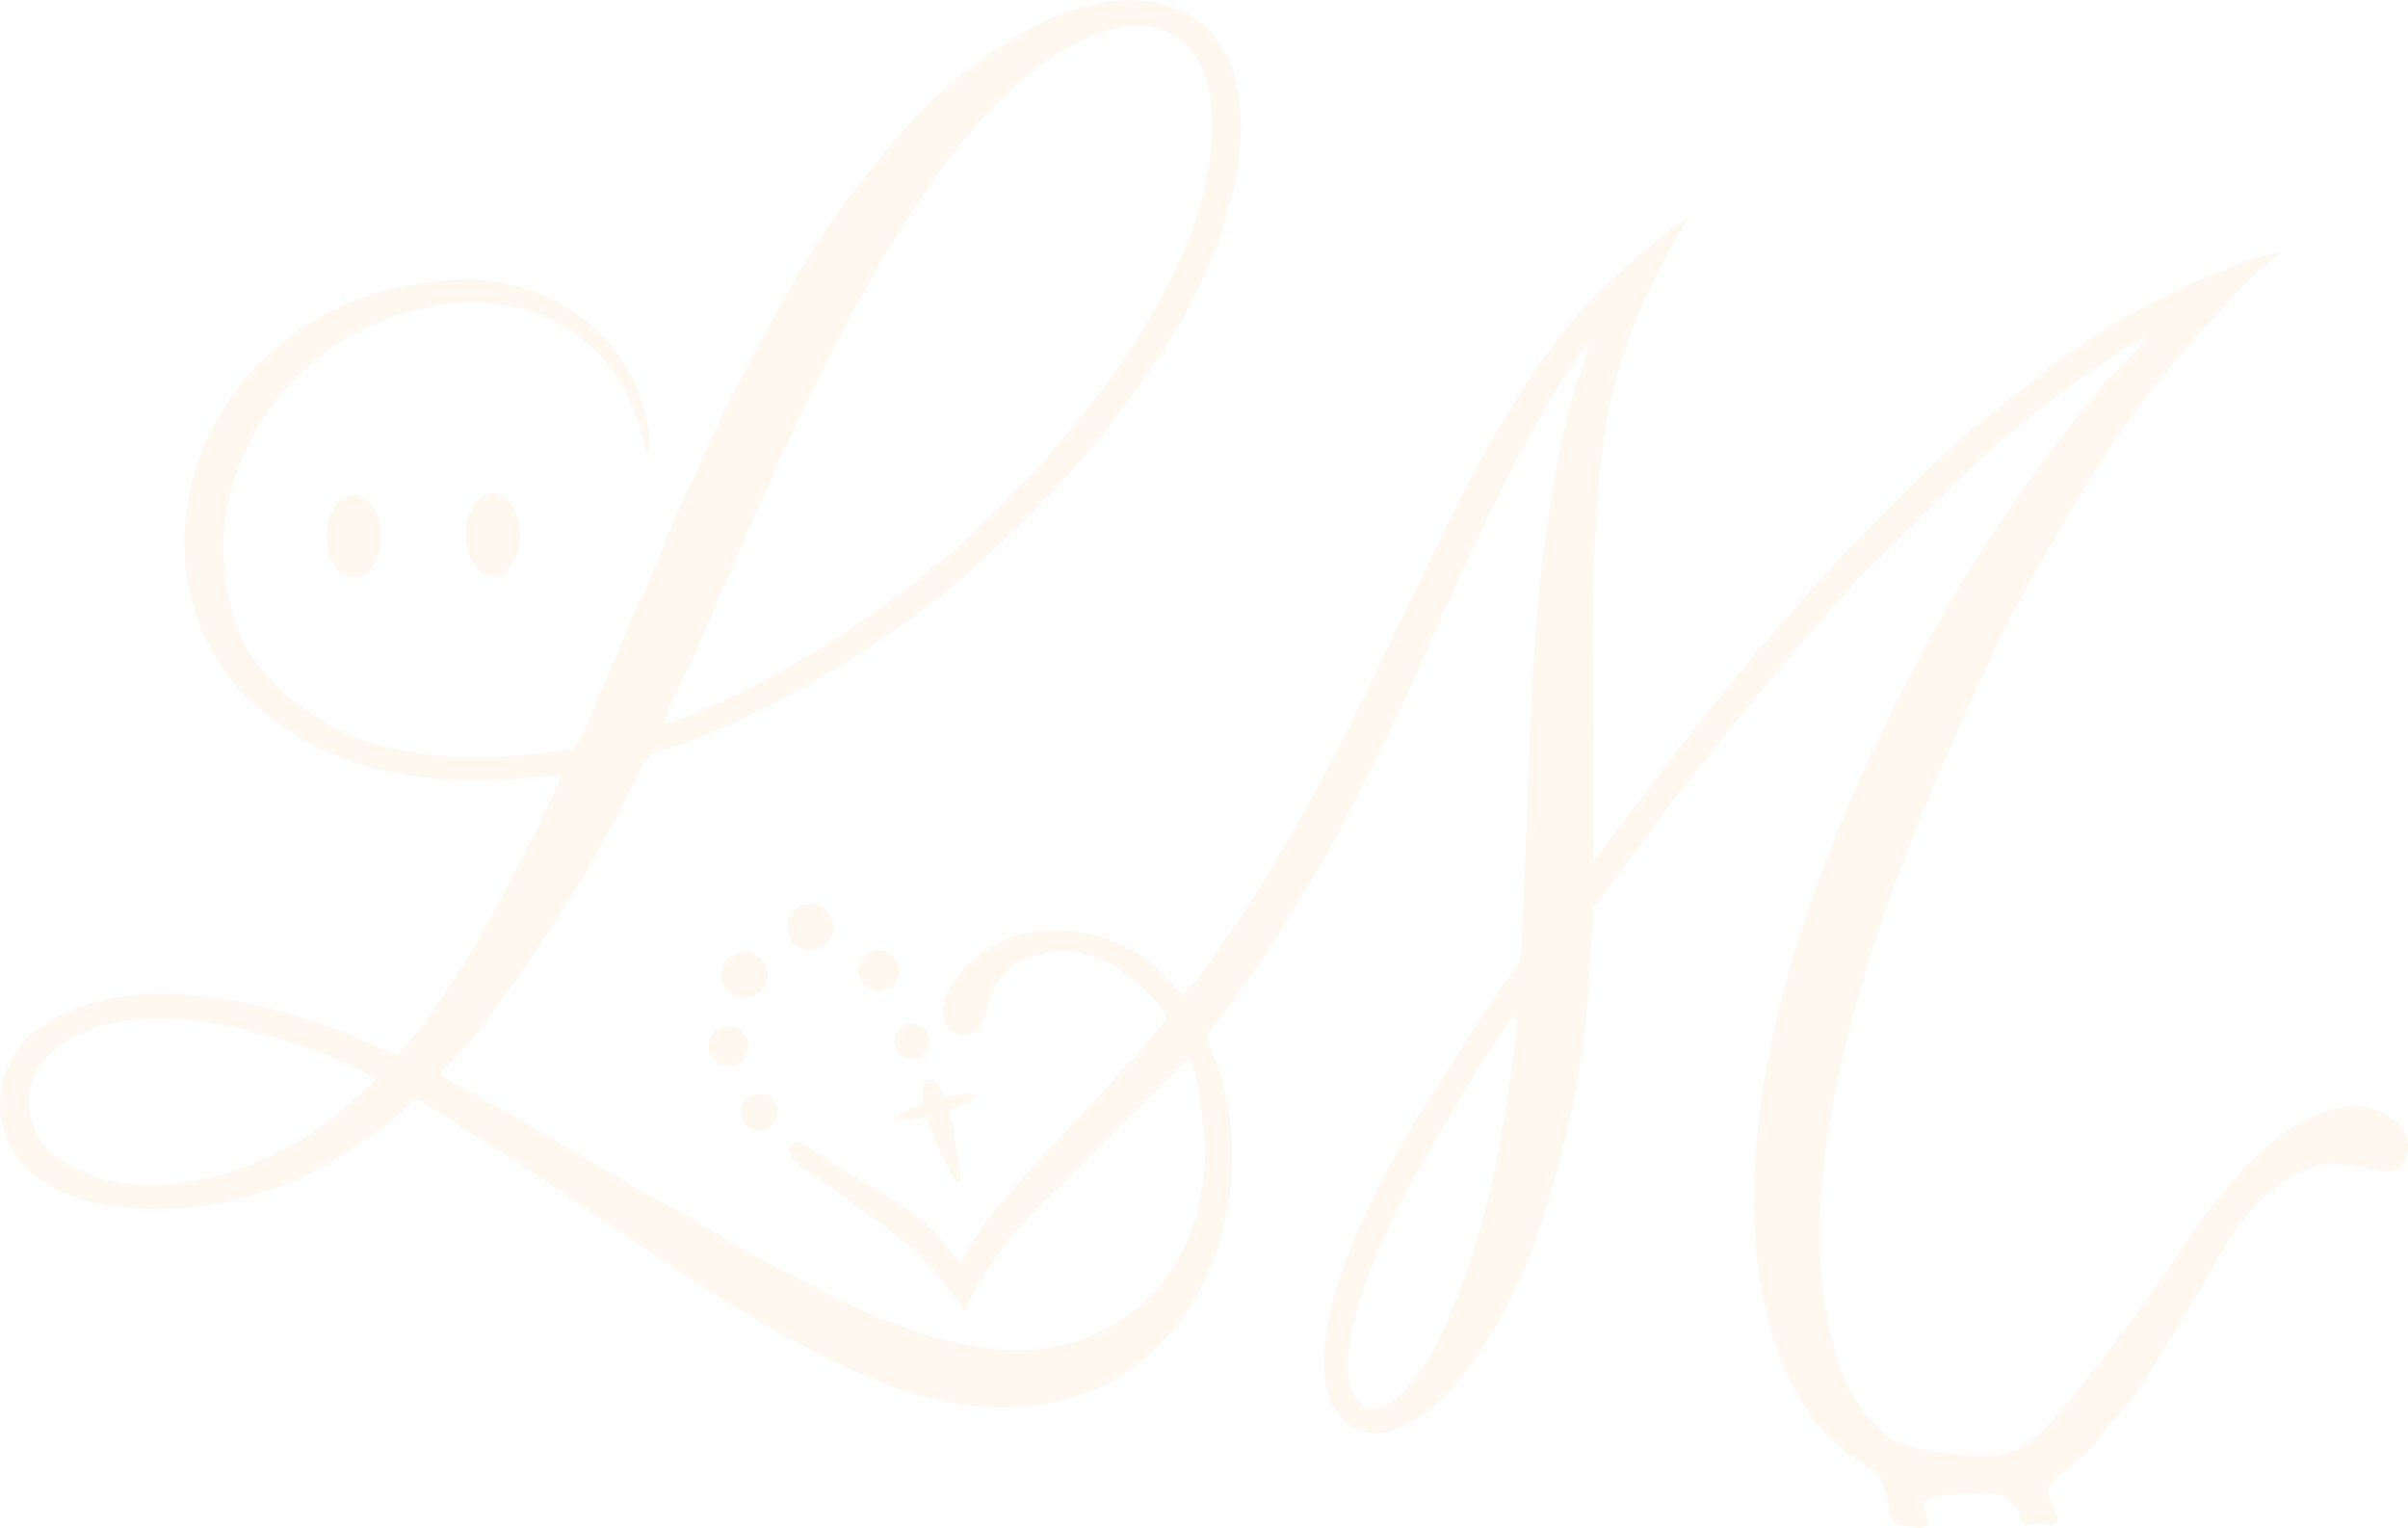
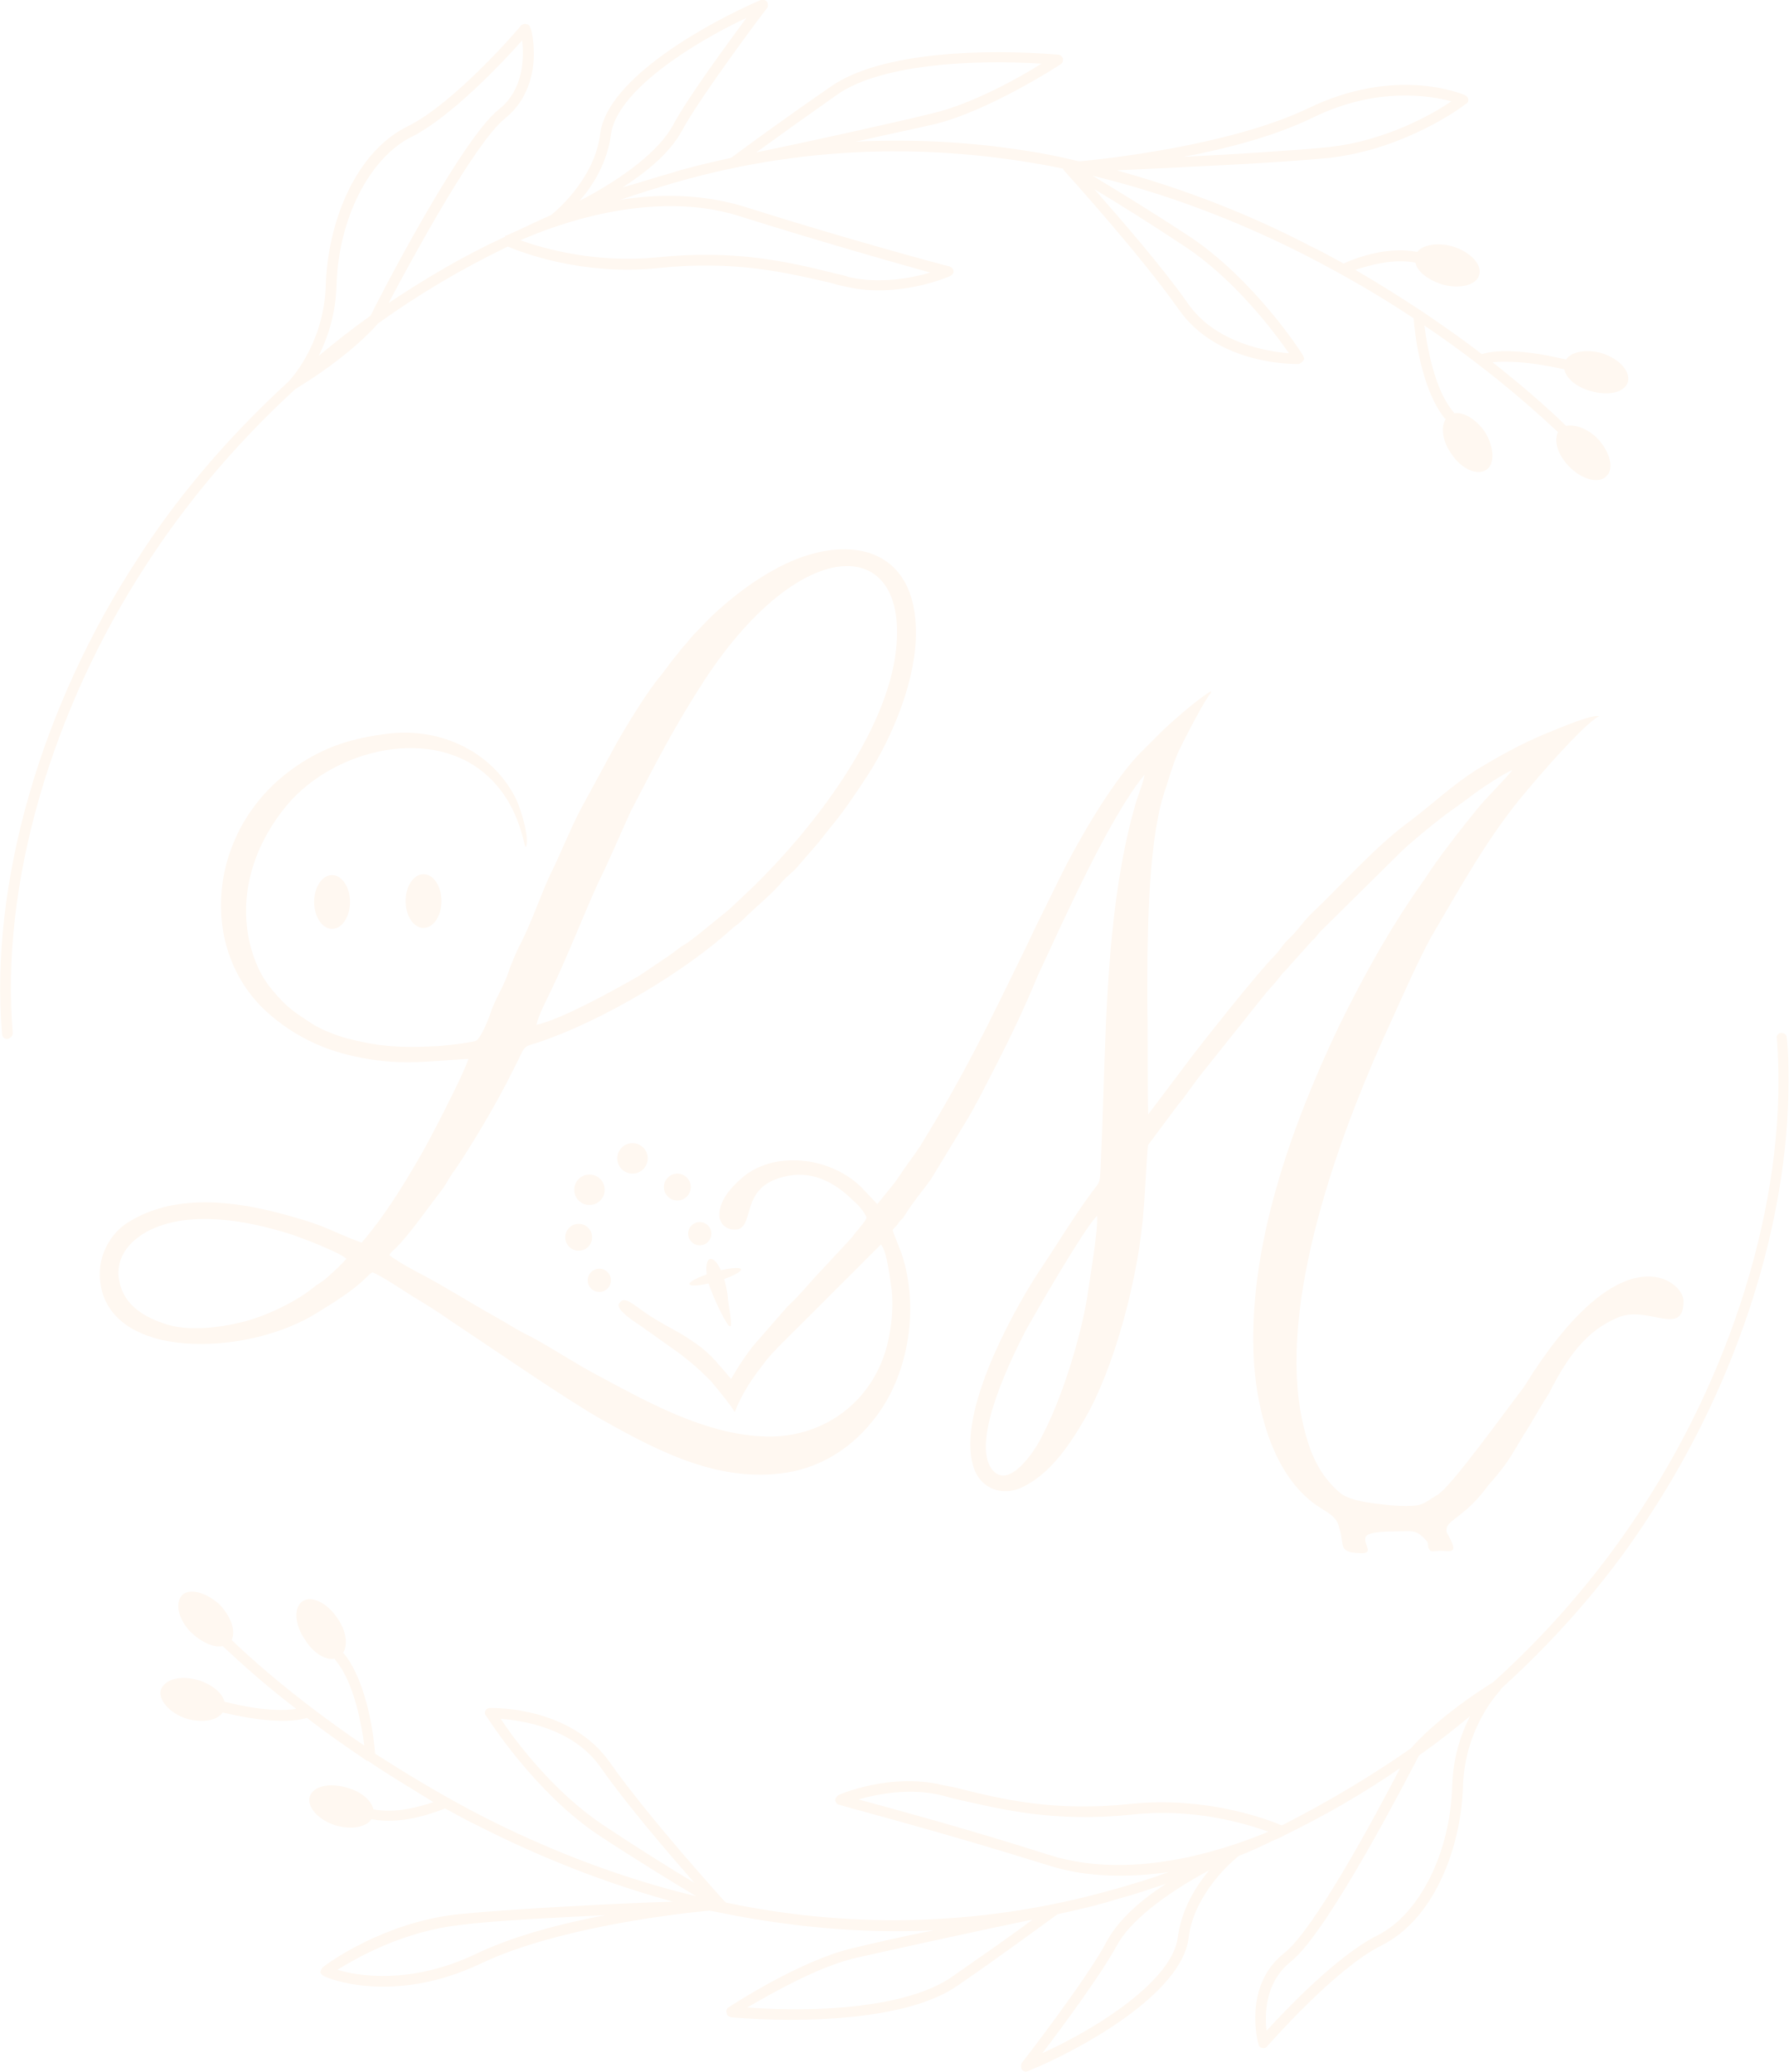
- <svg xmlns="http://www.w3.org/2000/svg" xml:space="preserve" style="shape-rendering:geometricPrecision; text-rendering:geometricPrecision; image-rendering:optimizeQuality; fill-rule:evenodd; clip-rule:evenodd" viewBox="0 0 5799 3678">
+ <svg xmlns="http://www.w3.org/2000/svg" xml:space="preserve" width="119.138mm" height="138.04mm" version="1.1" style="shape-rendering:geometricPrecision; text-rendering:geometricPrecision; image-rendering:optimizeQuality; fill-rule:evenodd; clip-rule:evenodd" viewBox="0 0 1994 2311">
  <defs>
    <style type="text/css">
   
-     .fil0 {fill:#FFF8F1}
+     .fil1 {fill:#FFF8F1}
+     .fil0 {fill:#FFF8F1;fill-rule:nonzero}
   
  </style>
  </defs>
  <g id="Camada_x0020_1">
-     <g id="_2725090970640">
-       <path class="fil0" d="M905 2600c-27,28 -51,47 -81,73 -10,9 -12,11 -23,18 -11,8 -12,10 -20,16 -69,52 -181,106 -263,125 -85,20 -192,32 -275,5 -72,-23 -145,-59 -167,-138 -28,-101 37,-167 97,-200 150,-82 363,-40 519,8 44,13 190,68 213,93zm2747 -158c6,39 -30,248 -38,299 -24,157 -92,377 -164,513 -22,40 -121,195 -181,117 -83,-105 78,-426 124,-513 32,-59 210,-369 259,-416zm-2053 -699c8,-36 41,-97 57,-132 55,-116 117,-276 172,-392 40,-85 76,-173 118,-257 90,-180 158,-314 268,-479 376,-571 785,-532 692,-55 -60,308 -339,646 -556,849l-49 45c-35,28 -69,55 -103,84 -16,14 -34,28 -54,40 -18,11 -36,27 -54,39 -40,27 -73,51 -113,76 -84,51 -287,161 -378,182zm-537 844c29,23 89,53 126,73 87,47 170,100 256,148 43,23 87,54 129,75 75,37 174,103 257,147 178,94 384,209 594,220 223,12 414,-128 463,-350 14,-62 19,-123 11,-187 -5,-43 -14,-140 -37,-165l-288 287c-32,29 -115,113 -140,145 -41,55 -79,104 -109,180 -13,-22 -51,-73 -72,-96 -8,-10 -13,-14 -22,-24 -38,-40 -58,-56 -105,-92l-148 -106c-26,-17 -90,-58 -77,-80 20,-31 52,5 116,46 36,23 74,43 110,65 59,36 102,65 145,117 11,14 31,40 43,50 14,-30 59,-101 93,-140l112 -127c40,-37 64,-68 100,-105l129 -140c10,-12 18,-24 31,-39 7,-7 26,-29 30,-40 -8,-20 -35,-49 -51,-65 -68,-66 -156,-114 -259,-85 -151,42 -100,172 -161,190 -32,9 -62,-8 -67,-42 -8,-59 46,-113 84,-145 111,-95 317,-81 435,34l59 61 41 -49c16,-21 25,-34 39,-55 24,-36 52,-71 75,-109 172,-278 242,-425 387,-728 41,-84 82,-167 122,-249 62,-127 189,-344 290,-453 29,-31 61,-63 92,-92 102,-95 171,-142 175,-140 1,0 0,1 -3,3 -14,15 -90,158 -118,223 -23,54 -34,93 -53,152 -62,195 -62,551 -59,761 1,136 -2,276 1,411l163 -214c39,-54 239,-305 297,-365 14,-14 31,-37 45,-53 9,-10 12,-12 22,-22 23,-23 46,-56 69,-78 116,-113 237,-250 367,-348 81,-61 155,-129 244,-184 81,-50 163,-96 251,-133 126,-53 182,-70 195,-63 -35,12 -164,153 -264,271 -140,164 -247,355 -352,542 -52,92 -101,203 -147,303 -162,355 -410,987 -330,1433 25,140 64,230 148,297 42,32 125,39 182,45 45,4 72,2 94,-2 31,-6 45,-18 77,-39 49,-28 251,-307 315,-394 358,-581 585,-388 585,-313 0,133 -129,13 -237,57 -95,39 -169,110 -255,281 -36,54 -66,110 -92,149 -48,76 -55,101 -133,187 -79,109 -142,124 -149,156 -3,15 -2,15 7,30 22,39 26,56 -11,55 -41,-6 -40,3 -55,-2 -3,0 -5,-1 -8,-9 -1,-2 -1,-9 -2,-14 0,-10 -5,-13 -16,-24 -29,-29 -48,-25 -93,-24 -110,-1 -123,13 -122,29 1,14 11,30 10,40 -1,18 -32,11 -45,10 -63,-6 -40,-31 -60,-92 -7,-35 -35,-51 -62,-68 -172,-104 -237,-343 -249,-535 -27,-417 136,-872 312,-1234 95,-196 191,-365 311,-538l27 -38c53,-77 112,-152 170,-223 24,-31 113,-117 124,-138 -27,9 -129,78 -151,95 -25,18 -48,35 -71,52 -41,29 -168,133 -200,167l-280 275c-13,13 -13,20 -28,33l-87 98c-11,13 -18,17 -28,32 -16,23 -41,44 -57,66l-220 274c-36,44 -69,95 -105,140l-104 141c-3,6 -15,205 -17,232 -18,247 -108,588 -216,771 -60,102 -131,206 -238,252 -66,29 -134,6 -163,-61 -79,-187 128,-567 231,-724 61,-93 128,-209 195,-298 30,-40 29,-30 32,-90 19,-346 14,-701 68,-1044 16,-103 34,-203 66,-301 9,-27 26,-70 30,-95 -131,157 -302,538 -391,738 -49,111 -100,222 -156,330 -39,75 -72,145 -114,213l-123 199c-21,34 -45,61 -68,95 -12,18 -22,31 -34,48 -8,11 -11,14 -18,23 -7,10 -13,13 -19,22 5,20 23,61 31,85 68,208 22,466 -110,623 -61,72 -152,147 -283,175 -256,54 -491,-69 -701,-186 -125,-70 -424,-275 -557,-366 -47,-31 -88,-57 -140,-89 -36,-22 -112,-75 -146,-87 -11,8 -14,11 -24,21 -47,49 -125,95 -183,131 -237,148 -706,172 -782,-77 -33,-111 22,-207 87,-251 173,-116 401,-86 597,-32 144,41 157,62 265,99 83,-95 153,-205 215,-316 24,-42 165,-308 177,-356 -164,11 -256,25 -421,-11 -118,-25 -218,-75 -306,-150 -273,-232 -232,-689 99,-913 101,-69 199,-101 341,-117 193,-21 368,67 455,225 18,33 52,137 45,181 -10,45 -8,-104 -119,-226 -190,-210 -555,-138 -740,61 -105,111 -204,304 -154,523 15,69 40,127 84,177 52,61 78,78 144,121 31,20 88,43 126,53 110,30 197,37 318,30 24,-1 136,-12 154,-19 20,-8 51,-92 60,-116 16,-41 37,-80 54,-122 15,-38 34,-88 52,-123 40,-80 69,-167 107,-248 38,-79 72,-162 112,-239 40,-79 80,-152 122,-229 37,-67 124,-209 172,-265l40 -50c15,-20 27,-32 40,-50 15,-18 28,-35 41,-48 31,-32 54,-58 88,-88 61,-55 130,-107 203,-148 235,-134 510,-106 520,213 6,188 -91,405 -172,531 -48,75 -94,142 -145,206 -13,17 -26,34 -38,47l-84 96c-18,18 -28,28 -45,45 -29,32 -57,58 -88,87l-44 42c-18,14 -32,27 -48,42 -178,160 -485,342 -722,421 -31,11 -41,10 -54,36 -20,40 -40,78 -59,116 -39,77 -85,157 -128,223 -25,38 -44,71 -69,107 -13,19 -20,32 -34,51 -44,59 -126,179 -177,223 -11,9 -15,13 -19,25z" />
-       <circle class="fil0" cx="1829" cy="2678" r="44" />
-       <circle class="fil0" cx="1754" cy="2519" r="48" />
-       <circle class="fil0" cx="1793" cy="2347" r="56" />
-       <circle class="fil0" cx="1951" cy="2232" r="56" />
-       <circle class="fil0" cx="2117" cy="2337" r="49" />
-       <circle class="fil0" cx="2196" cy="2508" r="43" />
-       <ellipse class="fil0" cx="852" cy="1291" rx="66" ry="100" />
-       <ellipse class="fil0" cx="1187" cy="1288" rx="66" ry="100" />
-       <path class="fil0" d="M2228 2682c-28,-126 48,-107 70,48 5,42 21,120 12,116 -8,12 -66,-110 -82,-164z" />
-       <circle class="fil0" transform="matrix(-0.0566754 -0.126735 0.73203 -0.215878 2254.07 2664.73)" r="128" />
+     <g id="_1774066322912">
+       <g>
+         <path class="fil0" d="M1981 1158c13,164 -43,360 -151,525 -39,60 -93,128 -165,193 -59,37 -87,68 -92,74 -43,30 -91,59 -144,86 -14,-6 -83,-33 -169,-24 -84,9 -143,-5 -194,-18 -5,-1 -10,-2 -15,-3 -58,-14 -114,10 -116,11 -2,1 -4,4 -4,6 1,3 2,5 5,5 1,1 110,29 231,67 46,15 94,14 136,8 -19,7 -39,13 -60,19 -158,45 -306,42 -434,15 0,0 0,-1 -1,-1 -1,-1 -86,-95 -128,-155 -44,-63 -130,-61 -134,-61 -2,0 -4,1 -5,3 -1,2 -1,4 1,6 2,3 53,84 124,132 44,29 85,54 110,69 -91,-22 -171,-55 -236,-88 -45,-23 -86,-48 -122,-71 -1,-15 -8,-79 -35,-112 0,0 0,0 -1,0 6,-9 4,-25 -6,-39 -11,-17 -29,-26 -39,-19 -10,7 -9,26 3,43 9,15 23,23 33,21 0,1 1,1 1,2 21,25 29,73 32,95 -84,-57 -137,-107 -148,-118 5,-10 -1,-26 -13,-39 -15,-14 -34,-19 -42,-11 -9,9 -4,28 10,42 12,11 25,17 35,15 7,6 35,34 82,70 -12,2 -36,3 -80,-8 -2,-9 -13,-19 -29,-24 -20,-6 -38,-1 -42,11 -3,11 10,26 29,32 18,5 34,2 40,-7 59,14 85,9 94,6 19,15 42,31 67,48 0,0 0,0 1,0 22,15 47,30 73,46 -15,5 -42,13 -67,8 -2,-10 -14,-20 -29,-24 -20,-6 -38,-2 -42,10 -3,12 10,26 29,32 18,5 34,2 40,-7 34,7 72,-8 82,-12 13,7 25,14 38,20 71,36 143,64 216,84 -64,2 -179,8 -239,14 -85,9 -149,57 -151,59 -2,2 -3,4 -3,6 1,2 2,3 4,4 3,2 76,33 175,-14 88,-42 232,-57 255,-59 20,4 40,8 60,11 64,10 127,14 190,11 -36,7 -70,15 -91,20 -59,14 -135,64 -138,66 -2,1 -3,4 -2,6 0,3 2,4 5,5 82,7 197,3 252,-35 51,-35 105,-75 112,-80 23,-5 45,-10 67,-17 19,-5 36,-11 54,-17 -28,18 -53,40 -66,64 -20,39 -94,135 -95,136 -1,2 -1,5 0,7 2,3 5,3 7,2 59,-24 171,-86 179,-148 6,-51 51,-88 56,-92 13,-5 26,-11 38,-17 7,-3 12,-5 13,-6 0,0 0,0 0,0 47,-23 90,-48 129,-75 -27,52 -96,181 -130,207 -45,36 -29,98 -28,101 0,2 2,4 4,4 2,1 5,0 6,-2 1,-1 76,-87 127,-112 60,-30 89,-111 91,-177 2,-68 42,-108 42,-108 0,0 0,-1 0,-1 73,-66 128,-134 167,-195 98,-150 154,-327 154,-482 0,-17 0,-34 -2,-50 0,-3 -3,-5 -6,-5 -3,0 -6,3 -5,6zm-811 911c-91,-29 -176,-52 -213,-62 21,-6 56,-13 91,-5 5,1 10,3 15,4 53,12 112,27 198,18 69,-8 128,10 153,19 -36,15 -146,57 -244,26zm-639 110c-73,35 -132,25 -155,18 21,-13 73,-43 137,-50 39,-5 104,-8 162,-11 -48,9 -102,23 -144,43zm142 -143c-56,-37 -100,-96 -115,-119 24,2 81,10 112,55 28,40 75,95 104,128 -25,-15 -62,-38 -101,-64zm388 169c-49,34 -149,40 -228,34 26,-15 78,-45 120,-55 44,-10 149,-33 198,-43 -21,16 -57,41 -90,64zm252 -44c-6,47 -87,100 -151,129 23,-30 67,-90 83,-120 14,-26 51,-56 103,-84 -15,18 -31,44 -35,75zm306 -169c-2,75 -37,144 -84,167 -44,22 -102,83 -123,106 -2,-18 -2,-54 27,-77 42,-33 134,-213 143,-230 20,-14 39,-29 57,-44 -10,19 -19,46 -20,78zm0 0z" />
+         <path class="fil0" d="M848 0c-58,25 -171,87 -179,149 -6,51 -51,88 -55,91 -14,6 -26,12 -39,18 -7,3 -11,5 -12,5 0,0 0,1 0,1 -48,22 -91,48 -130,74 27,-51 97,-180 130,-206 26,-21 32,-51 32,-72 0,-16 -3,-28 -4,-29 0,-2 -2,-4 -4,-4 -2,-1 -4,0 -6,1 0,1 -75,88 -127,113 -60,30 -89,110 -91,177 -2,67 -41,107 -42,108 0,0 0,0 0,0 -73,67 -128,135 -167,196 -109,166 -166,365 -152,531 0,4 3,6 6,6 3,-1 6,-3 6,-7 -14,-163 42,-359 150,-524 39,-60 93,-128 165,-194 59,-36 87,-67 92,-73 43,-31 91,-60 145,-86 14,6 83,33 168,24 84,-9 143,5 194,17 6,2 11,3 16,4 57,13 113,-11 115,-12 2,-1 4,-3 4,-5 0,0 0,0 0,0 0,-3 -2,-5 -5,-6 -1,0 -110,-29 -230,-67 -47,-14 -95,-14 -137,-7 20,-7 40,-13 60,-19 159,-46 306,-42 434,-16 0,1 1,1 1,2 1,1 86,95 128,155 44,63 130,61 134,61 2,-1 4,-2 5,-4 0,0 1,-1 1,-2 0,-1 -1,-2 -1,-3 -2,-4 -54,-84 -125,-132 -44,-29 -85,-54 -110,-69 91,22 171,55 236,88 45,23 86,47 122,71 1,15 8,79 35,112 0,0 1,0 1,0 -6,9 -4,25 6,39 11,17 29,25 39,18 10,-6 9,-26 -2,-43 -10,-14 -24,-22 -34,-20 0,-1 0,-1 -1,-2 -21,-25 -29,-73 -32,-96 84,57 137,108 149,119 -5,10 0,26 13,39 14,14 33,19 41,10 9,-8 4,-27 -10,-42 -11,-11 -25,-16 -35,-14 -6,-6 -35,-34 -82,-71 12,-1 36,-2 80,8 2,10 14,20 29,24 20,6 38,2 42,-10 3,-12 -10,-26 -29,-32 -17,-5 -34,-2 -40,7 -59,-14 -85,-9 -94,-6 -19,-15 -42,-31 -67,-48 0,0 0,0 0,0 -23,-15 -48,-31 -74,-46 15,-5 43,-13 67,-8 2,10 14,19 29,24 20,6 39,1 42,-10 4,-12 -10,-26 -29,-32 -17,-5 -34,-2 -40,6 -34,-7 -72,8 -82,13 -13,-7 -25,-14 -38,-20 -71,-37 -143,-64 -215,-84 63,-3 179,-8 238,-14 85,-10 149,-58 151,-60 2,-1 3,-2 3,-4 0,-1 0,-1 0,-1 0,-2 -2,-4 -4,-5 -3,-1 -76,-33 -175,15 -88,42 -232,57 -255,59 -20,-5 -40,-9 -60,-12 -63,-10 -127,-13 -189,-10 35,-8 69,-15 90,-20 59,-15 135,-64 138,-66 2,-1 3,-3 3,-5 0,-1 0,-1 0,-2 -1,-2 -3,-4 -5,-4 -83,-7 -198,-3 -253,35 -51,35 -104,74 -112,80 -22,5 -45,10 -67,17 -18,5 -36,11 -54,16 28,-18 53,-39 66,-63 21,-39 94,-136 95,-137 1,-1 1,-2 1,-3 0,-1 0,-3 -1,-4 -2,-2 -4,-3 -7,-2zm-24 241c92,29 177,53 213,63 -20,6 -56,13 -91,5 -5,-2 -10,-3 -15,-4 -52,-13 -112,-27 -198,-18 -69,7 -128,-10 -153,-19 36,-16 146,-58 244,-27zm640 -110c72,-35 131,-24 154,-18 -20,14 -73,44 -136,51 -40,4 -105,8 -163,11 48,-9 102,-23 145,-44zm-143 144c56,37 100,96 116,119 -24,-2 -82,-11 -113,-56 -28,-40 -75,-94 -104,-127 25,15 62,38 101,64zm-387 -170c48,-33 149,-39 227,-34 -25,16 -78,45 -120,55 -44,11 -149,34 -198,44 22,-16 57,-41 91,-65zm-559 213c2,-74 37,-143 85,-166 43,-22 101,-83 122,-107 2,19 2,55 -26,77 -42,33 -135,213 -143,230 -21,15 -40,30 -58,45 10,-20 19,-46 20,-79zm375 -178c-15,27 -52,57 -104,84 15,-17 31,-43 35,-74 6,-47 87,-100 151,-130 -22,30 -67,91 -82,120z" />
+       </g>
+       <g id="Camada_x0020_1_0">
+         <g id="_1794729904816">
+           <path class="fil1" d="M386 1404c-8,9 -15,15 -24,23 -3,2 -4,3 -7,5 -4,2 -4,3 -7,5 -20,16 -54,32 -80,38 -25,6 -58,10 -83,2 -22,-7 -44,-19 -51,-43 -9,-30 11,-50 29,-60 46,-25 111,-13 159,2 13,4 57,21 64,28zm837 -48c2,12 -9,76 -11,91 -8,48 -29,115 -51,156 -6,13 -36,60 -55,36 -25,-32 24,-129 38,-156 10,-18 64,-112 79,-127l0 0zm-625 -213c2,-11 12,-29 17,-40 17,-35 36,-84 52,-119 13,-26 24,-53 36,-79 28,-54 49,-95 82,-146 114,-174 239,-161 211,-16 -19,93 -103,197 -169,258l-15 14c-11,9 -21,17 -32,26 -5,4 -10,8 -16,12 -6,3 -11,8 -17,12 -12,8 -22,15 -34,23 -26,15 -87,49 -115,55l0 0zm-164 257c9,7 27,17 39,23 26,14 51,30 78,45 13,7 26,16 39,22 23,12 53,32 78,45 54,29 117,64 181,67 68,4 126,-39 141,-106 4,-19 6,-38 4,-57 -2,-13 -5,-43 -12,-51l-88 88c-9,9 -35,34 -42,44 -13,17 -24,32 -33,55 -4,-7 -16,-22 -22,-29 -3,-4 -4,-5 -7,-8 -12,-12 -18,-17 -32,-28l-45 -32c-8,-5 -27,-18 -23,-24 6,-10 15,1 35,14 11,7 22,13 33,19 18,11 31,20 44,36 4,4 10,12 13,15 5,-9 18,-30 29,-42l34 -39c12,-11 20,-21 30,-32l40 -43c3,-3 5,-7 9,-11 2,-3 8,-9 9,-13 -2,-6 -10,-15 -15,-19 -21,-21 -48,-35 -79,-26 -46,12 -31,52 -49,58 -10,2 -19,-3 -21,-13 -2,-18 14,-35 26,-45 34,-29 96,-24 132,11l18 19 13 -16c5,-6 8,-10 12,-16 7,-11 16,-22 23,-33 52,-85 73,-130 118,-222 12,-26 25,-51 37,-76 19,-39 57,-105 88,-138 9,-9 19,-19 28,-28 31,-29 52,-43 53,-43 0,0 0,1 0,2 -5,4 -28,48 -37,67 -7,17 -10,29 -16,47 -18,59 -18,167 -18,231 1,42 0,84 1,125l49 -65c12,-16 73,-93 91,-111 4,-4 9,-11 13,-16 3,-3 4,-4 7,-7 7,-7 14,-17 21,-24 36,-34 72,-76 112,-105 25,-19 47,-40 74,-57 25,-15 50,-29 77,-40 38,-16 55,-21 59,-19 -10,3 -50,46 -80,82 -43,50 -75,109 -108,165 -15,28 -30,62 -44,93 -50,108 -125,300 -101,436 8,43 20,70 45,91 13,9 38,11 56,13 13,1 22,1 29,0 9,-2 13,-6 23,-12 15,-9 76,-94 96,-120 109,-177 178,-118 178,-96 0,41 -39,5 -72,18 -29,12 -52,33 -78,85 -11,17 -20,34 -28,46 -14,23 -17,31 -40,57 -24,33 -44,38 -46,47 -1,5 0,5 2,9 7,13 8,18 -3,17 -12,-1 -12,1 -17,0 -1,-1 -1,-1 -2,-3 -1,-1 -1,-3 -1,-4 0,-3 -1,-4 -5,-8 -9,-9 -14,-7 -28,-7 -34,0 -37,4 -37,9 0,4 3,9 3,12 -1,5 -10,3 -14,3 -19,-2 -12,-10 -18,-28 -2,-11 -11,-16 -19,-21 -52,-31 -72,-104 -76,-163 -8,-127 42,-265 95,-376 29,-59 58,-111 95,-163l8 -12c16,-23 34,-46 52,-68 7,-9 34,-36 38,-42 -9,3 -40,24 -46,29 -8,6 -15,11 -22,16 -13,9 -51,40 -61,51l-85 84c-4,4 -4,6 -9,10l-26 29c-3,4 -6,6 -9,10 -5,7 -12,14 -17,20l-67 84c-11,13 -21,29 -32,42l-32 43c-1,2 -4,63 -5,71 -5,75 -33,179 -66,235 -18,31 -40,63 -72,77 -20,8 -41,1 -50,-19 -24,-57 39,-173 70,-221 19,-28 40,-63 60,-90 9,-12 9,-9 10,-28 5,-105 4,-213 20,-318 5,-31 11,-61 20,-91 3,-9 8,-22 9,-29 -39,47 -91,164 -119,224 -14,34 -30,68 -47,101 -12,23 -22,44 -35,65l-37 61c-7,10 -14,18 -21,28 -4,6 -7,10 -10,15 -3,3 -4,4 -6,7 -2,3 -4,4 -6,7 2,6 7,18 10,26 21,63 7,141 -34,189 -18,22 -46,45 -86,54 -78,16 -149,-21 -213,-57 -38,-21 -129,-84 -170,-111 -14,-10 -27,-18 -42,-27 -11,-7 -35,-23 -45,-27 -3,2 -4,3 -7,6 -15,15 -38,29 -56,40 -72,45 -215,53 -238,-23 -10,-34 6,-63 26,-77 53,-35 122,-26 182,-9 44,12 48,18 81,30 25,-29 46,-63 65,-96 8,-13 50,-94 54,-109 -50,3 -78,8 -128,-3 -36,-8 -66,-23 -93,-46 -83,-71 -71,-210 30,-278 31,-21 61,-31 104,-36 58,-6 112,21 138,69 6,10 16,42 14,55 -3,14 -2,-32 -36,-69 -58,-64 -169,-42 -226,19 -31,34 -62,92 -47,159 5,21 13,39 26,54 16,19 24,24 44,37 9,6 27,13 38,16 34,9 60,11 97,9 8,0 42,-4 47,-6 6,-2 16,-28 18,-35 5,-13 12,-24 17,-37 4,-12 10,-27 16,-38 12,-24 21,-51 32,-75 12,-24 22,-50 34,-73 13,-24 25,-46 38,-70 11,-20 37,-63 52,-80l12 -16c5,-6 8,-10 12,-15 5,-5 9,-11 13,-15 9,-9 16,-17 26,-26 19,-17 40,-33 62,-45 72,-41 156,-33 159,64 2,58 -28,124 -52,162 -15,23 -29,44 -45,63 -4,5 -8,10 -11,14l-26 30c-5,5 -9,8 -14,13 -8,10 -17,18 -27,27l-13 12c-5,5 -9,9 -15,13 -53,49 -147,105 -219,129 -10,3 -13,3 -17,10 -6,13 -12,24 -18,36 -12,23 -26,47 -39,68 -7,11 -13,21 -21,32 -4,6 -6,10 -10,16 -14,18 -39,54 -54,68 -3,3 -5,4 -6,7l0 0z" />
+           <circle class="fil1" cx="668" cy="1428" r="13" />
+           <circle class="fil1" cx="645" cy="1380" r="15" />
+           <circle class="fil1" cx="657" cy="1327" r="17" />
+           <circle class="fil1" cx="705" cy="1292" r="17" />
+           <circle class="fil1" cx="755" cy="1324" r="15" />
+           <circle class="fil1" cx="780" cy="1376" r="13" />
+           <ellipse class="fil1" cx="370" cy="1006" rx="20" ry="30" />
+           <ellipse class="fil1" cx="472" cy="1005" rx="20" ry="30" />
+           <path class="fil1" d="M789 1429c-8,-38 15,-32 22,15 1,13 6,36 3,35 -2,4 -20,-33 -25,-50z" />
+           <circle class="fil1" transform="matrix(-0.0284764 -0.0636776 0.367806 -0.108467 797.257 1424.03)" r="78" />
+         </g>
+       </g>
    </g>
  </g>
</svg>
